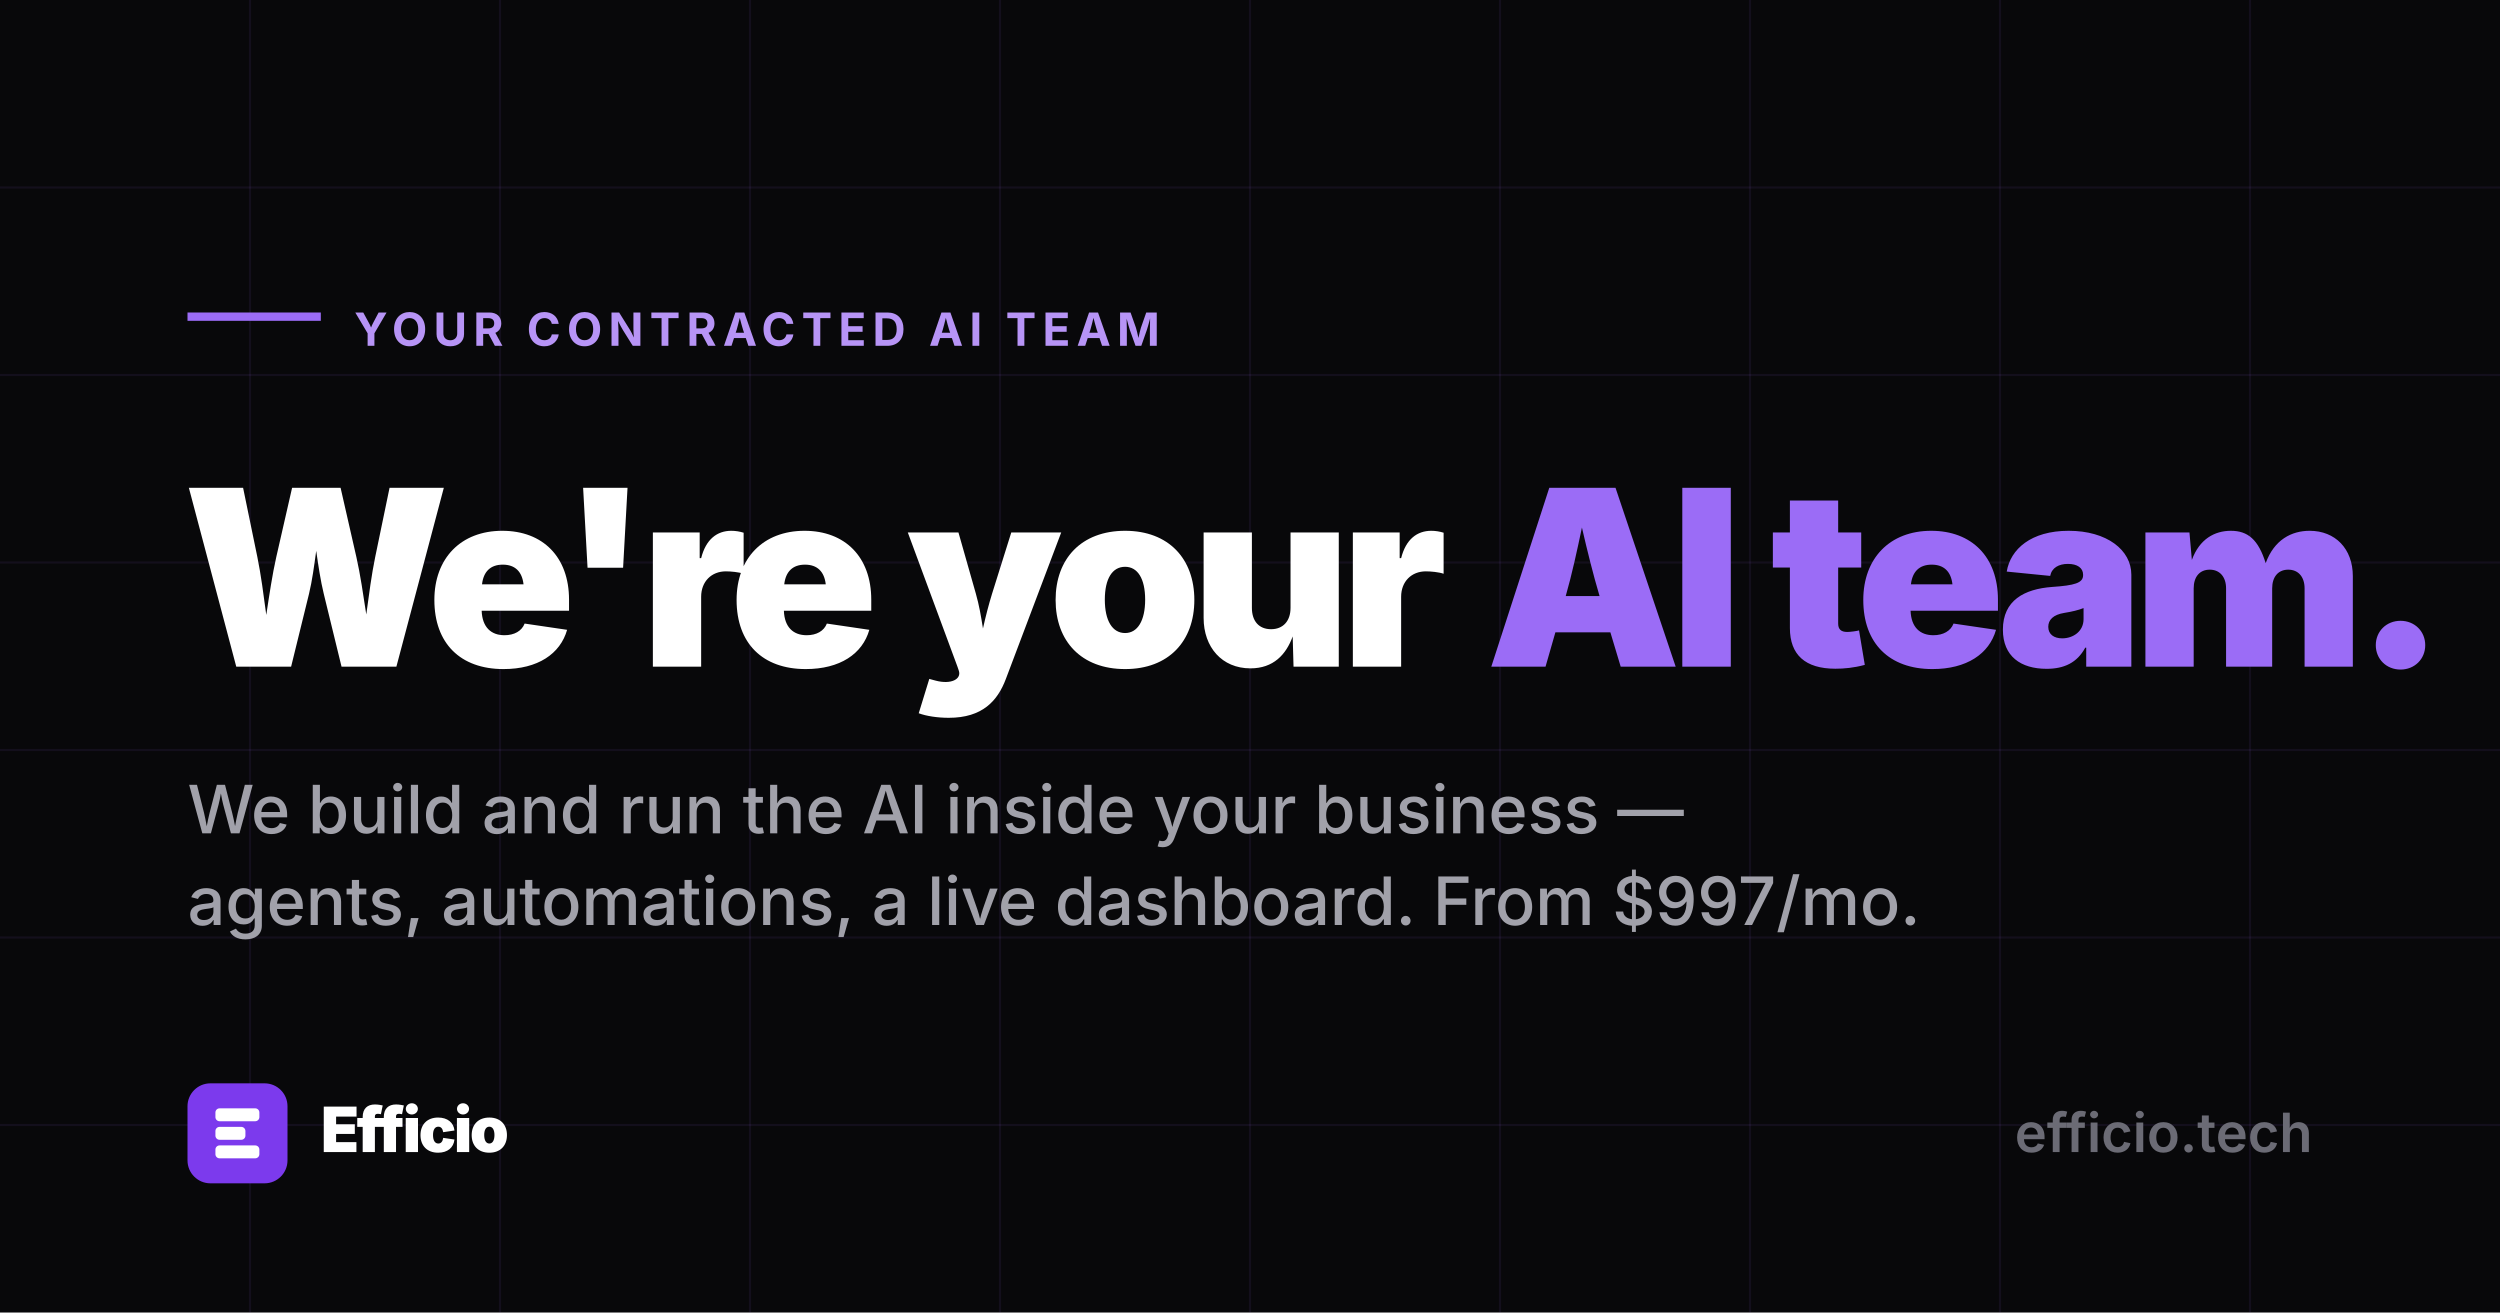
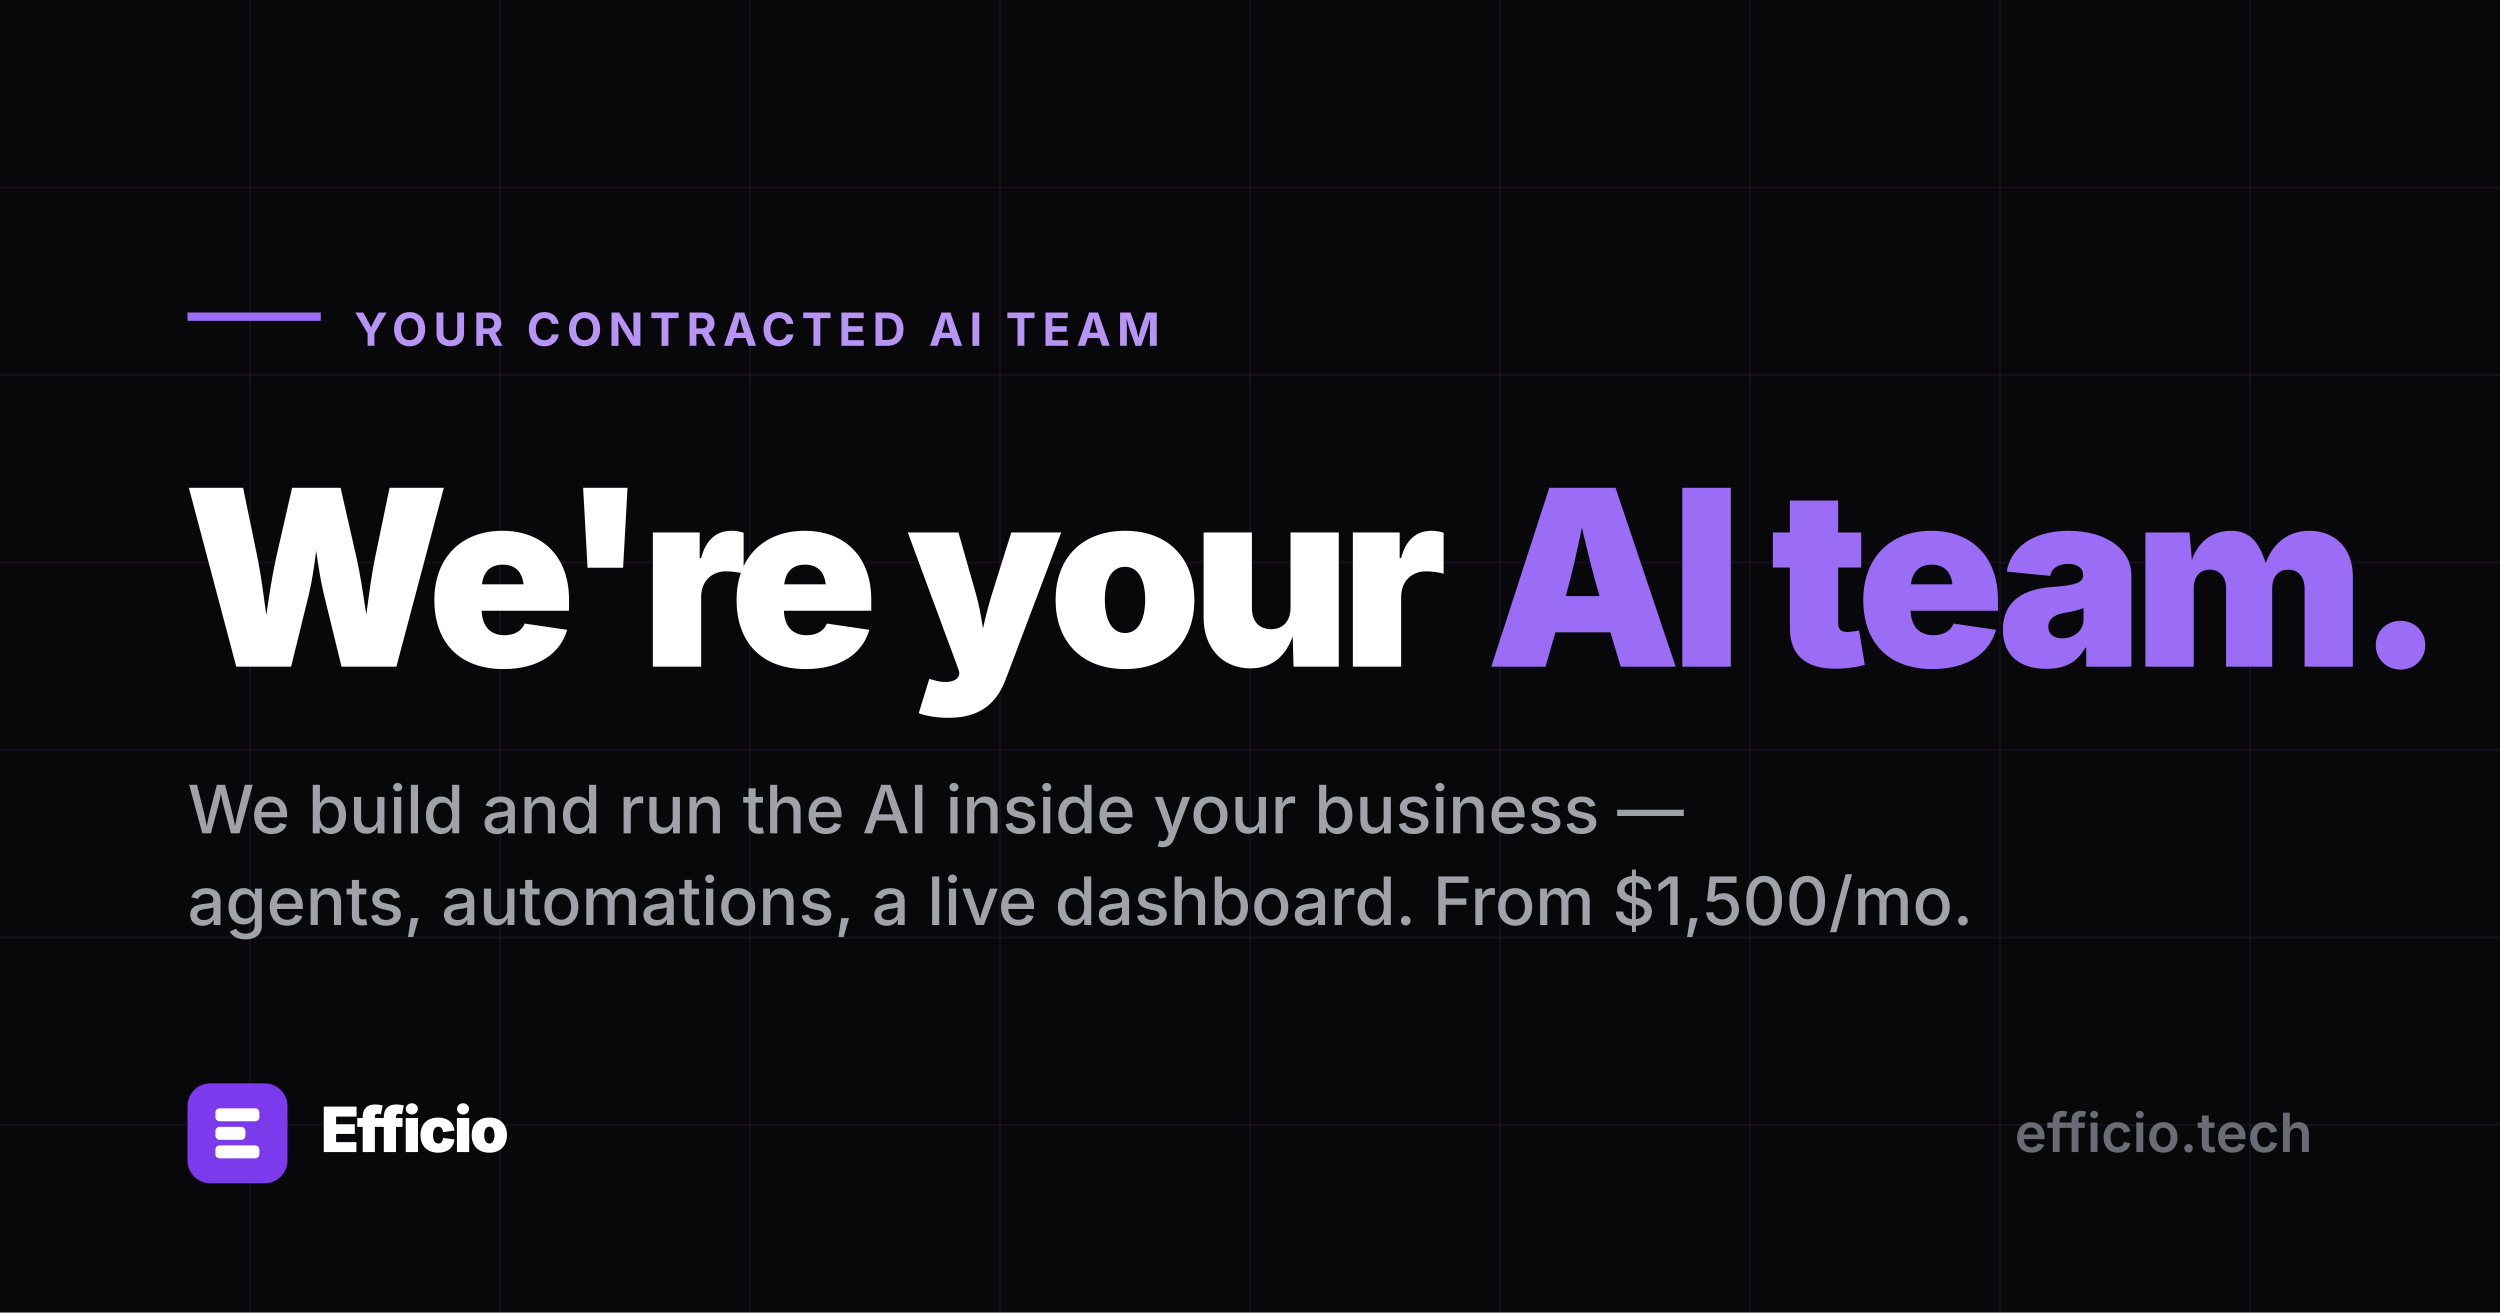
<svg xmlns="http://www.w3.org/2000/svg" width="1200" height="630" viewBox="0 0 1200 630" font-family="Inter, -apple-system, Segoe UI, Helvetica, Arial, sans-serif">
  <rect width="1200" height="630" fill="#08080a" />
  <g stroke="#9b6cf6" stroke-opacity="0.08">
    <path d="M0 90H1200M0 180H1200M0 270H1200M0 360H1200M0 450H1200M0 540H1200" />
    <path d="M120 0V630M240 0V630M360 0V630M480 0V630M600 0V630M720 0V630M840 0V630M960 0V630M1080 0V630" />
  </g>
  <rect x="90" y="150" width="64" height="4" fill="#9b6cf6" />
  <text x="170" y="166" fill="#b794f6" font-size="22" font-weight="700" letter-spacing="3" text-transform="uppercase">YOUR CONTRACTED AI TEAM</text>
  <text x="88" y="320" fill="#ffffff" font-size="118" font-weight="900" letter-spacing="-5">We're your <tspan fill="#9b6cf6">AI team.</tspan>
  </text>
  <text x="90" y="400" fill="#a1a1aa" font-size="32" font-weight="500">We build and run the AI inside your business —</text>
-   <text x="90" y="444" fill="#a1a1aa" font-size="32" font-weight="500">agents, automations, a live dashboard. From $997/mo.</text>
+   <text x="90" y="444" fill="#a1a1aa" font-size="32" font-weight="500">agents, automations, a live dashboard. From $1,500/mo.</text>
  <g transform="translate(90,520)">
    <rect width="48" height="48" rx="11" fill="#7c3aed" />
    <rect x="13.4" y="12" width="21.1" height="6.2" rx="2" fill="#fff" />
    <rect x="13.4" y="20.9" width="14.4" height="6.2" rx="2" fill="#fff" />
    <rect x="13.4" y="29.8" width="21.1" height="6.2" rx="2" fill="#fff" />
    <text x="64" y="33" fill="#ffffff" font-size="30" font-weight="900" letter-spacing="-1.2">Efficio</text>
  </g>
  <text x="1110" y="553" fill="#6b6b75" font-size="26" font-weight="600" text-anchor="end">efficio.tech</text>
</svg>
